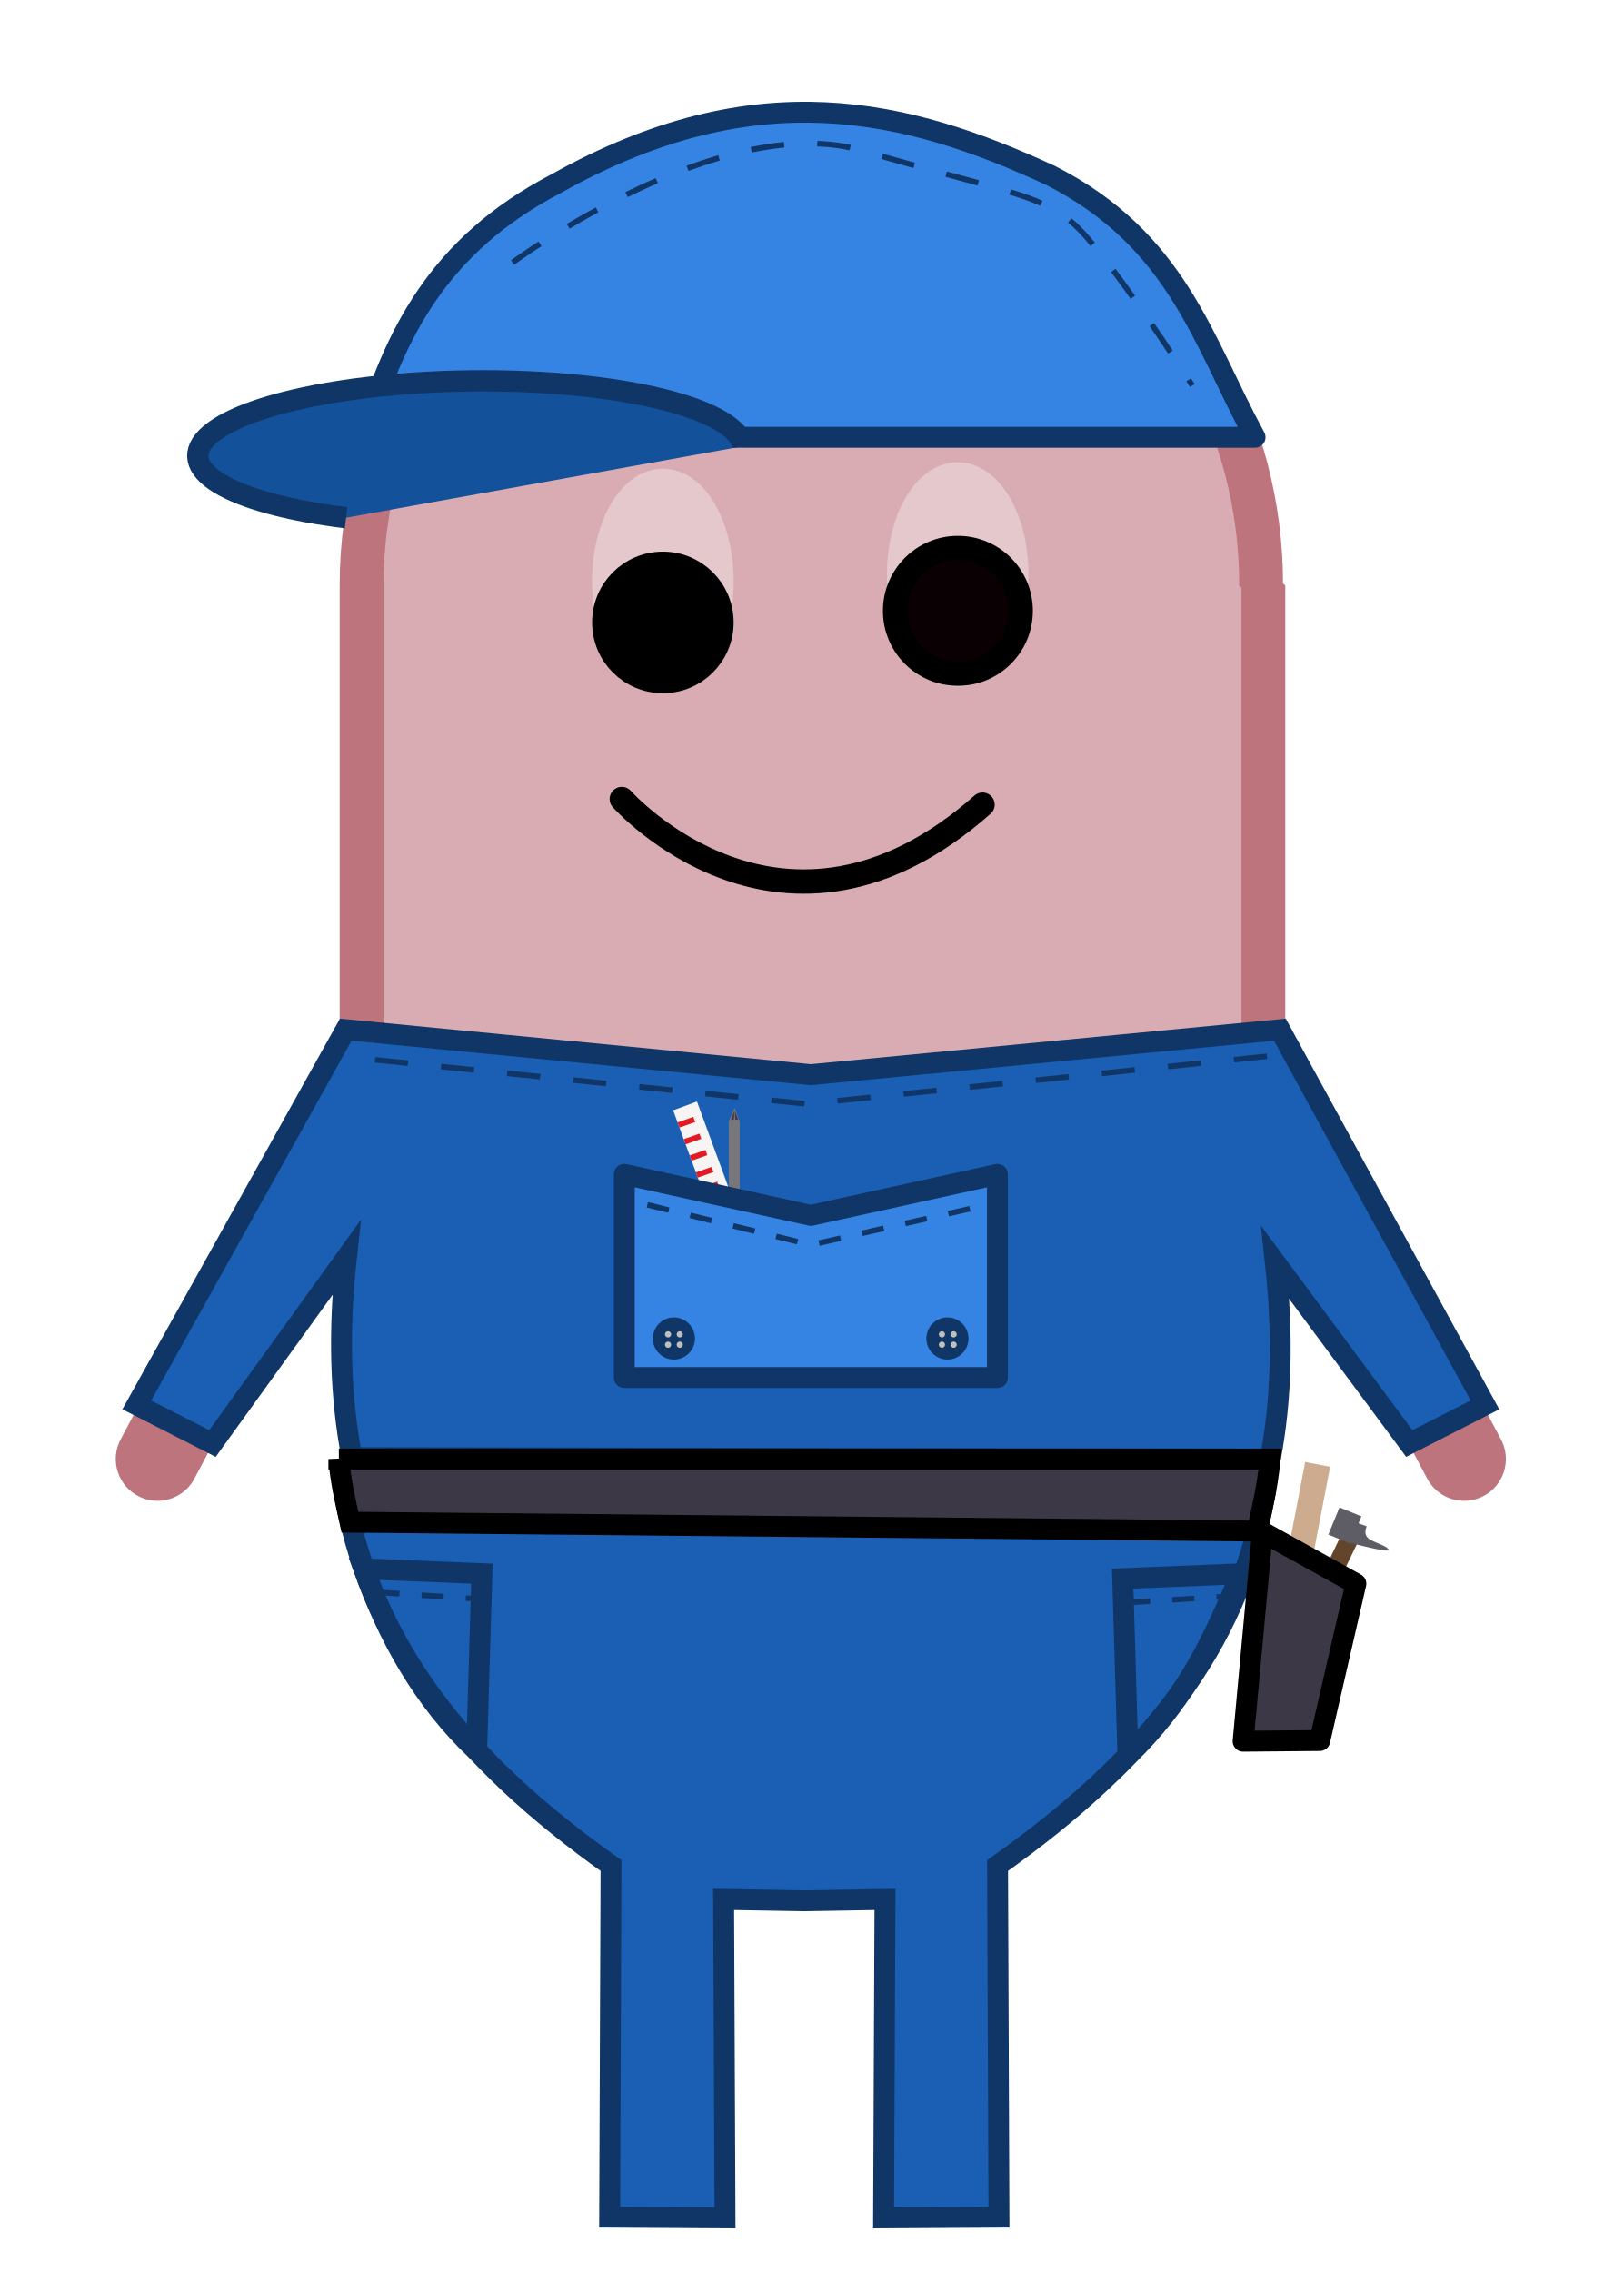
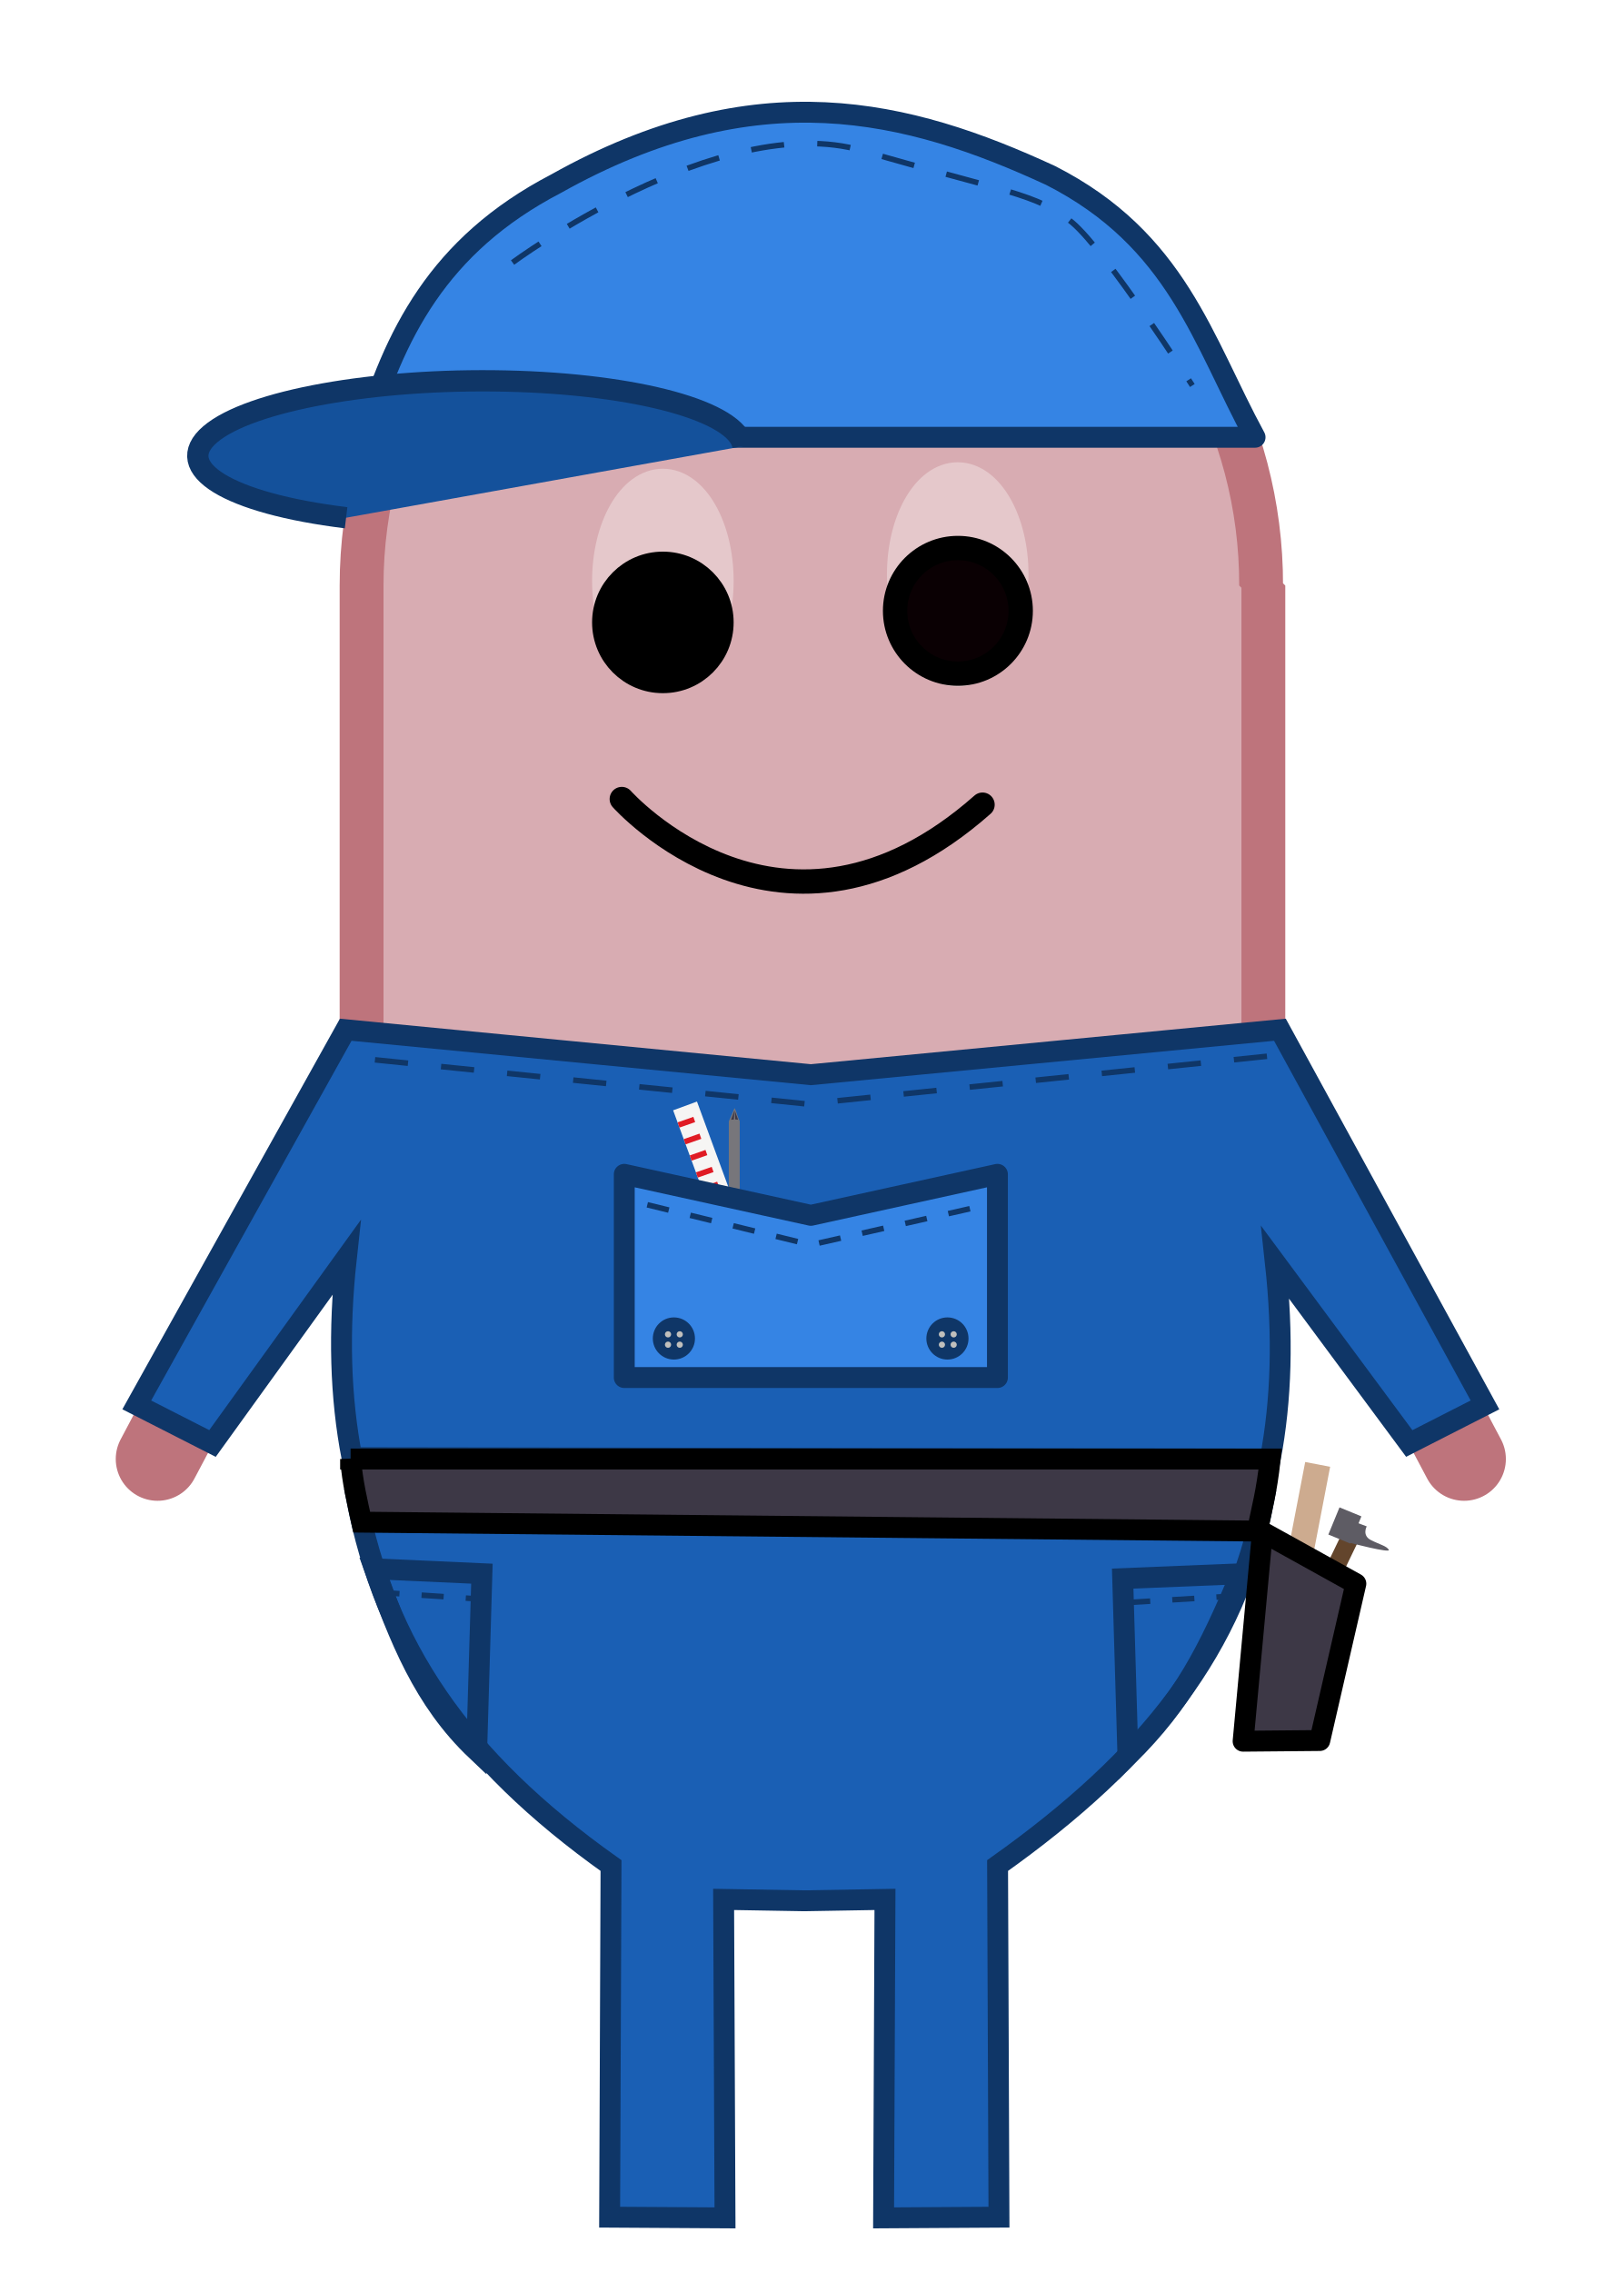
- <svg xmlns="http://www.w3.org/2000/svg" xmlns:ns1="http://www.openswatchbook.org/uri/2009/osb" id="svg8" version="1.1" viewBox="0 0 77.707 108.77" height="411.1" width="293.694">
+ <svg xmlns="http://www.w3.org/2000/svg" xmlns:ns1="http://www.openswatchbook.org/uri/2009/osb" width="293.694" height="411.1" viewBox="0 0 77.707 108.77" version="1.1" id="svg8">
  <defs id="defs2">
-     <linearGradient id="linearGradient966" ns1:paint="solid">
-       <stop style="stop-color:#a22522;stop-opacity:1;" offset="0" id="stop964" />
+     <linearGradient ns1:paint="solid" id="linearGradient966">
+       <stop id="stop964" offset="0" style="stop-color:#a22522;stop-opacity:1;" />
    </linearGradient>
-     <linearGradient id="linearGradient960" ns1:paint="solid">
-       <stop style="stop-color:#c29979;stop-opacity:1;" offset="0" id="stop958" />
+     <linearGradient ns1:paint="solid" id="linearGradient960">
+       <stop id="stop958" offset="0" style="stop-color:#c29979;stop-opacity:1;" />
    </linearGradient>
-     <linearGradient id="linearGradient954" ns1:paint="solid">
-       <stop style="stop-color:#f3d9b1;stop-opacity:1;" offset="0" id="stop952" />
+     <linearGradient ns1:paint="solid" id="linearGradient954">
+       <stop id="stop952" offset="0" style="stop-color:#f3d9b1;stop-opacity:1;" />
    </linearGradient>
-     <linearGradient id="linearGradient948" ns1:paint="solid">
-       <stop style="stop-color:#a8c256;stop-opacity:1;" offset="0" id="stop946" />
+     <linearGradient ns1:paint="solid" id="linearGradient948">
+       <stop id="stop946" offset="0" style="stop-color:#a8c256;stop-opacity:1;" />
    </linearGradient>
-     <linearGradient id="linearGradient942" ns1:paint="solid">
-       <stop style="stop-color:#c33149;stop-opacity:1;" offset="0" id="stop940" />
+     <linearGradient ns1:paint="solid" id="linearGradient942">
+       <stop id="stop940" offset="0" style="stop-color:#c33149;stop-opacity:1;" />
    </linearGradient>
  </defs>
-   <g transform="translate(-38.13624,-44.87825)" style="display:inline" id="layer1">
-     <path style="fill:#be747c;stroke:#be747c;stroke-width:4;stroke-linecap:round;stroke-linejoin:miter;stroke-miterlimit:4;stroke-dasharray:none;stroke-opacity:1" d="m 55.976,95.281 -5.149,9.723 -5.149,9.723" id="path72" />
-     <path id="path897" d="m 97.932,95.281 5.149,9.723 5.149,9.723" style="fill:#be747c;stroke:#be747c;stroke-width:4;stroke-linecap:round;stroke-linejoin:miter;stroke-miterlimit:4;stroke-dasharray:none;stroke-opacity:1" />
-     <path style="fill:none;stroke:#be747c;stroke-width:4;stroke-linecap:round;stroke-linejoin:miter;stroke-miterlimit:4;stroke-dasharray:none;stroke-opacity:1" d="m 70.408,131.121 v 18.268" id="path903" />
-     <path id="path905" d="m 83.571,131.121 v 18.268" style="fill:none;stroke:#be747c;stroke-width:4;stroke-linecap:round;stroke-linejoin:miter;stroke-miterlimit:4;stroke-dasharray:none;stroke-opacity:1" />
-     <path id="path1031" style="fill:#d8acb2;stroke:#be747c;stroke-width:2.099;stroke-linecap:round;stroke-linejoin:bevel;stroke-miterlimit:4;stroke-dasharray:none;stroke-opacity:1" d="M 66.295,54.094 C 59.585,57.96 55.447,65.139 55.447,72.912 v 37.725 c -1.26e-4,7.705 4.067,14.832 10.684,18.724 6.676,3.926 14.932,3.962 21.641,0.095 6.71,-3.867 10.848,-11.046 10.848,-18.819 V 72.912 h -0.108 C 98.535,65.229 94.512,58.107 87.936,54.189 81.26,50.263 73.004,50.227 66.295,54.094 Z" />
-     <path id="path1061" style="fill:#e5c8cb;fill-opacity:1;stroke:none;stroke-width:0.335;stroke-linecap:round;stroke-linejoin:bevel;stroke-miterlimit:4;stroke-dasharray:none;stroke-opacity:1" d="m 68.584,59.1 c -4.216,2.213 -4.137,5.204 -6.849,5.069 -2.436,-0.121 -0.148,-4.19 3.137,-6.4 3.442,-2.315 6.368,-3.649 8.551,-3.052 2.817,0.771 -3.336,3.593 -4.838,4.382 z" />
+   <g id="layer1" style="display:inline" transform="translate(-38.13624,-44.87825)">
+     <path id="path72" d="m 55.976,95.281 -5.149,9.723 -5.149,9.723" style="fill:#be747c;stroke:#be747c;stroke-width:4;stroke-linecap:round;stroke-linejoin:miter;stroke-miterlimit:4;stroke-dasharray:none;stroke-opacity:1" />
+     <path style="fill:#be747c;stroke:#be747c;stroke-width:4;stroke-linecap:round;stroke-linejoin:miter;stroke-miterlimit:4;stroke-dasharray:none;stroke-opacity:1" d="m 97.932,95.281 5.149,9.723 5.149,9.723" id="path897" />
+     <path id="path903" d="m 70.408,131.121 v 18.268" style="fill:none;stroke:#be747c;stroke-width:4;stroke-linecap:round;stroke-linejoin:miter;stroke-miterlimit:4;stroke-dasharray:none;stroke-opacity:1" />
+     <path style="fill:none;stroke:#be747c;stroke-width:4;stroke-linecap:round;stroke-linejoin:miter;stroke-miterlimit:4;stroke-dasharray:none;stroke-opacity:1" d="m 83.571,131.121 v 18.268" id="path905" />
+     <path d="M 66.295,54.094 C 59.585,57.96 55.447,65.139 55.447,72.912 v 37.725 c -1.26e-4,7.705 4.067,14.832 10.684,18.724 6.676,3.926 14.932,3.962 21.641,0.095 6.71,-3.867 10.848,-11.046 10.848,-18.819 V 72.912 h -0.108 C 98.535,65.229 94.512,58.107 87.936,54.189 81.26,50.263 73.004,50.227 66.295,54.094 Z" style="fill:#d8acb2;stroke:#be747c;stroke-width:2.099;stroke-linecap:round;stroke-linejoin:bevel;stroke-miterlimit:4;stroke-dasharray:none;stroke-opacity:1" id="path1031" />
+     <path d="m 68.584,59.1 c -4.216,2.213 -4.137,5.204 -6.849,5.069 -2.436,-0.121 -0.148,-4.19 3.137,-6.4 3.442,-2.315 6.368,-3.649 8.551,-3.052 2.817,0.771 -3.336,3.593 -4.838,4.382 z" style="fill:#e5c8cb;fill-opacity:1;stroke:none;stroke-width:0.335;stroke-linecap:round;stroke-linejoin:bevel;stroke-miterlimit:4;stroke-dasharray:none;stroke-opacity:1" id="path1061" />
  </g>
-   <g id="layer4" style="display:inline">
-     <g id="g1049" transform="translate(-41.27943,-41.35003)" style="display:inline">
-       <path id="path1033" d="m 71.048,79.603 c 0,0 7.724,8.706 17.27,0.27" style="fill:none;stroke:#000000;stroke-width:1.165;stroke-linecap:round;stroke-linejoin:miter;stroke-miterlimit:4;stroke-dasharray:none;stroke-opacity:1" />
+   <g style="display:inline" id="layer4">
+     <g style="display:inline" transform="translate(-41.27943,-41.35003)" id="g1049">
+       <path style="fill:none;stroke:#000000;stroke-width:1.165;stroke-linecap:round;stroke-linejoin:miter;stroke-miterlimit:4;stroke-dasharray:none;stroke-opacity:1" d="m 71.048,79.603 c 0,0 7.724,8.706 17.27,0.27" id="path1033" />
      <g id="g1047">
        <g id="g1039">
-           <ellipse ry="4.644" rx="2.659" style="fill:#e5c8cb;fill-opacity:1;stroke:#e5c8cb;stroke-width:1.459;stroke-linecap:round;stroke-linejoin:bevel;stroke-miterlimit:4;stroke-dasharray:none;stroke-opacity:1" id="ellipse1035" cx="73.014" cy="69.163" />
-           <circle r="2.806" cy="71.147" cx="73.014" id="circle1037" style="fill:#000000;fill-opacity:1;stroke:#000000;stroke-width:1.165;stroke-linecap:round;stroke-linejoin:bevel;stroke-miterlimit:4;stroke-dasharray:none;stroke-opacity:1" />
+           <ellipse cy="69.163" cx="73.014" id="ellipse1035" style="fill:#e5c8cb;fill-opacity:1;stroke:#e5c8cb;stroke-width:1.459;stroke-linecap:round;stroke-linejoin:bevel;stroke-miterlimit:4;stroke-dasharray:none;stroke-opacity:1" rx="2.659" ry="4.644" />
+           <circle style="fill:#000000;fill-opacity:1;stroke:#000000;stroke-width:1.165;stroke-linecap:round;stroke-linejoin:bevel;stroke-miterlimit:4;stroke-dasharray:none;stroke-opacity:1" id="circle1037" cx="73.014" cy="71.147" r="2.806" />
        </g>
        <g id="g1045">
-           <ellipse cy="68.854" cx="87.131" id="ellipse1041" style="fill:#e5c8cb;fill-opacity:1;stroke:#e5c8cb;stroke-width:1.459;stroke-linecap:round;stroke-linejoin:bevel;stroke-miterlimit:4;stroke-dasharray:none;stroke-opacity:1" rx="2.659" ry="4.644" />
-           <circle r="3.007" cy="70.593" cx="87.139" id="circle1043" style="fill:#0a0003;fill-opacity:1;stroke:#000000;stroke-width:1.165;stroke-linecap:round;stroke-linejoin:bevel;stroke-miterlimit:4;stroke-dasharray:none;stroke-opacity:1" />
+           <ellipse ry="4.644" rx="2.659" style="fill:#e5c8cb;fill-opacity:1;stroke:#e5c8cb;stroke-width:1.459;stroke-linecap:round;stroke-linejoin:bevel;stroke-miterlimit:4;stroke-dasharray:none;stroke-opacity:1" id="ellipse1041" cx="87.131" cy="68.854" />
+           <circle style="fill:#0a0003;fill-opacity:1;stroke:#000000;stroke-width:1.165;stroke-linecap:round;stroke-linejoin:bevel;stroke-miterlimit:4;stroke-dasharray:none;stroke-opacity:1" id="circle1043" cx="87.139" cy="70.593" r="3.007" />
        </g>
      </g>
    </g>
  </g>
-   <g transform="translate(-38.13624,-44.87825)" style="display:inline" id="layer2">
-     <g id="g1075" style="display:inline" transform="translate(-1.2708333e-6)">
+   <g id="layer2" style="display:inline" transform="translate(-38.13624,-44.87825)">
+     <g transform="translate(-1.2708333e-6)" style="display:inline" id="g1075">
      <g id="g1034">
-         <path transform="matrix(0.2645833,0,0,0.2645833,38.13624,44.87825)" d="m 62.557,186.322 -37.809,67.883 13.701,6.982 24.227,-33.598 c -1.456,13.317 -1.106,25.236 1.008,36.162 L 229.844,264 c 2.035,-10.698 2.363,-22.392 0.928,-35.525 l 24.227,32.713 13.699,-6.982 -37.102,-67.883 -84.873,8.133 z" style="fill:#1a5fb4;stroke:#0f3667;stroke-width:3.78;stroke-linecap:butt;stroke-linejoin:miter;stroke-miterlimit:4;stroke-dasharray:none;stroke-opacity:1" id="path967" />
+         <path id="path967" style="fill:#1a5fb4;stroke:#0f3667;stroke-width:3.78;stroke-linecap:butt;stroke-linejoin:miter;stroke-miterlimit:4;stroke-dasharray:none;stroke-opacity:1" d="m 62.557,186.322 -37.809,67.883 13.701,6.982 24.227,-33.598 c -1.456,13.317 -1.106,25.236 1.008,36.162 L 229.844,264 c 2.035,-10.698 2.363,-22.392 0.928,-35.525 l 24.227,32.713 13.699,-6.982 -37.102,-67.883 -84.873,8.133 z" transform="matrix(0.2645833,0,0,0.2645833,38.13624,44.87825)" />
        <g id="g1163">
          <g id="g1072">
            <g id="g1050">
-               <path d="m 73.303,97.927 c 0.108,0.19 0.14,0.433 0.248,0.623 v 0.304 5.548 h -0.523 v -5.571 -0.269 z" style="fill:#77767b;fill-rule:evenodd;stroke:none;stroke-width:0.265;stroke-linecap:round;stroke-linejoin:round;stroke-miterlimit:4;stroke-dasharray:1.06, 1.06;stroke-dashoffset:0;stroke-opacity:1" id="rect1040" />
-               <path id="path1043" d="m 73.136,98.485 0.161,-0.447 -0.026,0.436 z" style="fill:#3d3846;stroke:none;stroke-width:0.265px;stroke-linecap:butt;stroke-linejoin:miter;stroke-opacity:1" />
-               <path style="fill:#3d3846;stroke:none;stroke-width:0.265px;stroke-linecap:butt;stroke-linejoin:miter;stroke-opacity:1" d="m 73.473,98.482 -0.161,-0.447 0.026,0.436 z" id="path1045" />
+               <path id="rect1040" style="fill:#77767b;fill-rule:evenodd;stroke:none;stroke-width:0.265;stroke-linecap:round;stroke-linejoin:round;stroke-miterlimit:4;stroke-dasharray:1.06, 1.06;stroke-dashoffset:0;stroke-opacity:1" d="m 73.303,97.927 c 0.108,0.19 0.14,0.433 0.248,0.623 v 0.304 5.548 h -0.523 v -5.571 -0.269 z" />
+               <path style="fill:#3d3846;stroke:none;stroke-width:0.265px;stroke-linecap:butt;stroke-linejoin:miter;stroke-opacity:1" d="m 73.136,98.485 0.161,-0.447 -0.026,0.436 z" id="path1043" />
+               <path id="path1045" d="m 73.473,98.482 -0.161,-0.447 0.026,0.436 z" style="fill:#3d3846;stroke:none;stroke-width:0.265px;stroke-linecap:butt;stroke-linejoin:miter;stroke-opacity:1" />
            </g>
            <g id="g1038">
-               <rect transform="rotate(-20.16214)" y="116.278" x="32.261" height="9.074" width="1.216" id="rect988" style="fill:#f6f5f4;fill-rule:evenodd;stroke:none;stroke-width:0.265;stroke-linecap:round;stroke-linejoin:round;stroke-miterlimit:4;stroke-dasharray:1.06, 1.06;stroke-dashoffset:0;stroke-opacity:1" />
+               <rect style="fill:#f6f5f4;fill-rule:evenodd;stroke:none;stroke-width:0.265;stroke-linecap:round;stroke-linejoin:round;stroke-miterlimit:4;stroke-dasharray:1.06, 1.06;stroke-dashoffset:0;stroke-opacity:1" id="rect988" width="1.216" height="9.074" x="32.261" y="116.278" transform="rotate(-20.16214)" />
              <g id="g1023">
-                 <path style="fill:none;stroke:#e01b24;stroke-width:0.265px;stroke-linecap:butt;stroke-linejoin:miter;stroke-opacity:1" d="m 70.621,98.736 0.753,-0.264" id="path990" />
-                 <path id="path992" d="m 70.915,99.538 0.753,-0.264" style="fill:none;stroke:#e01b24;stroke-width:0.265px;stroke-linecap:butt;stroke-linejoin:miter;stroke-opacity:1" />
-                 <path style="fill:none;stroke:#e01b24;stroke-width:0.265px;stroke-linecap:butt;stroke-linejoin:miter;stroke-opacity:1" d="m 71.202,100.319 0.753,-0.264" id="path994" />
-                 <path id="path996" d="m 71.5,101.129 0.753,-0.264" style="fill:none;stroke:#e01b24;stroke-width:0.265px;stroke-linecap:butt;stroke-linejoin:miter;stroke-opacity:1" />
-                 <path style="fill:none;stroke:#e01b24;stroke-width:0.265px;stroke-linecap:butt;stroke-linejoin:miter;stroke-opacity:1" d="m 71.761,101.839 0.753,-0.264" id="path998" />
-                 <path id="path1000" d="m 72.038,102.594 0.753,-0.264" style="fill:none;stroke:#e01b24;stroke-width:0.265px;stroke-linecap:butt;stroke-linejoin:miter;stroke-opacity:1" />
-                 <path style="fill:none;stroke:#e01b24;stroke-width:0.265px;stroke-linecap:butt;stroke-linejoin:miter;stroke-opacity:1" d="m 72.316,103.339 0.753,-0.264" id="path1002" />
-                 <path id="path1004" d="m 72.552,103.994 0.753,-0.264" style="fill:none;stroke:#e01b24;stroke-width:0.265px;stroke-linecap:butt;stroke-linejoin:miter;stroke-opacity:1" />
-                 <path style="fill:none;stroke:#e01b24;stroke-width:0.265px;stroke-linecap:butt;stroke-linejoin:miter;stroke-opacity:1" d="m 72.798,104.665 0.753,-0.264" id="path1006" />
-                 <path id="path1008" d="m 73.061,105.382 0.753,-0.264" style="fill:none;stroke:#e01b24;stroke-width:0.265px;stroke-linecap:butt;stroke-linejoin:miter;stroke-opacity:1" />
-                 <path style="fill:none;stroke:#e01b24;stroke-width:0.265px;stroke-linecap:butt;stroke-linejoin:miter;stroke-opacity:1" d="m 73.313,106.066 0.753,-0.264" id="path1010" />
+                 <path id="path990" d="m 70.621,98.736 0.753,-0.264" style="fill:none;stroke:#e01b24;stroke-width:0.265px;stroke-linecap:butt;stroke-linejoin:miter;stroke-opacity:1" />
+                 <path style="fill:none;stroke:#e01b24;stroke-width:0.265px;stroke-linecap:butt;stroke-linejoin:miter;stroke-opacity:1" d="m 70.915,99.538 0.753,-0.264" id="path992" />
+                 <path id="path994" d="m 71.202,100.319 0.753,-0.264" style="fill:none;stroke:#e01b24;stroke-width:0.265px;stroke-linecap:butt;stroke-linejoin:miter;stroke-opacity:1" />
+                 <path style="fill:none;stroke:#e01b24;stroke-width:0.265px;stroke-linecap:butt;stroke-linejoin:miter;stroke-opacity:1" d="m 71.5,101.129 0.753,-0.264" id="path996" />
+                 <path id="path998" d="m 71.761,101.839 0.753,-0.264" style="fill:none;stroke:#e01b24;stroke-width:0.265px;stroke-linecap:butt;stroke-linejoin:miter;stroke-opacity:1" />
+                 <path style="fill:none;stroke:#e01b24;stroke-width:0.265px;stroke-linecap:butt;stroke-linejoin:miter;stroke-opacity:1" d="m 72.038,102.594 0.753,-0.264" id="path1000" />
+                 <path id="path1002" d="m 72.316,103.339 0.753,-0.264" style="fill:none;stroke:#e01b24;stroke-width:0.265px;stroke-linecap:butt;stroke-linejoin:miter;stroke-opacity:1" />
+                 <path style="fill:none;stroke:#e01b24;stroke-width:0.265px;stroke-linecap:butt;stroke-linejoin:miter;stroke-opacity:1" d="m 72.552,103.994 0.753,-0.264" id="path1004" />
+                 <path id="path1006" d="m 72.798,104.665 0.753,-0.264" style="fill:none;stroke:#e01b24;stroke-width:0.265px;stroke-linecap:butt;stroke-linejoin:miter;stroke-opacity:1" />
+                 <path style="fill:none;stroke:#e01b24;stroke-width:0.265px;stroke-linecap:butt;stroke-linejoin:miter;stroke-opacity:1" d="m 73.061,105.382 0.753,-0.264" id="path1008" />
+                 <path id="path1010" d="m 73.313,106.066 0.753,-0.264" style="fill:none;stroke:#e01b24;stroke-width:0.265px;stroke-linecap:butt;stroke-linejoin:miter;stroke-opacity:1" />
              </g>
            </g>
-             <path id="rect977" style="fill:#3584e4;fill-rule:evenodd;stroke:#0f3667;stroke-width:1;stroke-linecap:round;stroke-linejoin:round;stroke-miterlimit:4;stroke-dasharray:none;stroke-opacity:1" d="m 68.023,101.098 8.933,1.964 8.933,-1.964 v 9.729 H 68.023 Z" />
-             <path style="fill:none;stroke:#0f3667;stroke-width:0.265;stroke-linecap:butt;stroke-linejoin:miter;stroke-miterlimit:4;stroke-dasharray:1.058, 1.058;stroke-dashoffset:0;stroke-opacity:1" d="m 69.126,102.557 7.831,1.918 7.713,-1.753" id="path986" />
+             <path d="m 68.023,101.098 8.933,1.964 8.933,-1.964 v 9.729 H 68.023 Z" style="fill:#3584e4;fill-rule:evenodd;stroke:#0f3667;stroke-width:1;stroke-linecap:round;stroke-linejoin:round;stroke-miterlimit:4;stroke-dasharray:none;stroke-opacity:1" id="rect977" />
+             <path id="path986" d="m 69.126,102.557 7.831,1.918 7.713,-1.753" style="fill:none;stroke:#0f3667;stroke-width:0.265;stroke-linecap:butt;stroke-linejoin:miter;stroke-miterlimit:4;stroke-dasharray:1.058, 1.058;stroke-dashoffset:0;stroke-opacity:1" />
          </g>
          <g id="g1126">
-             <circle style="fill:#0f3667;fill-opacity:1;fill-rule:evenodd;stroke:none;stroke-width:0.265;stroke-linecap:round;stroke-linejoin:round;stroke-miterlimit:4;stroke-dasharray:1.06, 1.06;stroke-dashoffset:0;stroke-opacity:1" id="path1074" cx="70.399" cy="108.957" r="1.009" />
-             <g id="g1090" transform="translate(0,0.01653646)">
-               <circle r="0.149" cy="108.742" cx="70.118" id="path1078" style="fill:#c0bfbc;fill-opacity:1;fill-rule:evenodd;stroke:none;stroke-width:0.265;stroke-linecap:round;stroke-linejoin:round;stroke-miterlimit:4;stroke-dasharray:1.06, 1.06;stroke-dashoffset:0;stroke-opacity:1" />
-               <circle style="fill:#c0bfbc;fill-opacity:1;fill-rule:evenodd;stroke:none;stroke-width:0.265;stroke-linecap:round;stroke-linejoin:round;stroke-miterlimit:4;stroke-dasharray:1.06, 1.06;stroke-dashoffset:0;stroke-opacity:1" id="circle1080" cx="70.68" cy="108.742" r="0.149" />
-               <circle style="fill:#c0bfbc;fill-opacity:1;fill-rule:evenodd;stroke:none;stroke-width:0.265;stroke-linecap:round;stroke-linejoin:round;stroke-miterlimit:4;stroke-dasharray:1.06, 1.06;stroke-dashoffset:0;stroke-opacity:1" id="circle1082" cx="70.118" cy="109.238" r="0.149" />
-               <circle r="0.149" cy="109.238" cx="70.68" id="circle1084" style="fill:#c0bfbc;fill-opacity:1;fill-rule:evenodd;stroke:none;stroke-width:0.265;stroke-linecap:round;stroke-linejoin:round;stroke-miterlimit:4;stroke-dasharray:1.06, 1.06;stroke-dashoffset:0;stroke-opacity:1" />
+             <circle r="1.009" cy="108.957" cx="70.399" id="path1074" style="fill:#0f3667;fill-opacity:1;fill-rule:evenodd;stroke:none;stroke-width:0.265;stroke-linecap:round;stroke-linejoin:round;stroke-miterlimit:4;stroke-dasharray:1.06, 1.06;stroke-dashoffset:0;stroke-opacity:1" />
+             <g transform="translate(0,0.01653646)" id="g1090">
+               <circle style="fill:#c0bfbc;fill-opacity:1;fill-rule:evenodd;stroke:none;stroke-width:0.265;stroke-linecap:round;stroke-linejoin:round;stroke-miterlimit:4;stroke-dasharray:1.06, 1.06;stroke-dashoffset:0;stroke-opacity:1" id="path1078" cx="70.118" cy="108.742" r="0.149" />
+               <circle r="0.149" cy="108.742" cx="70.68" id="circle1080" style="fill:#c0bfbc;fill-opacity:1;fill-rule:evenodd;stroke:none;stroke-width:0.265;stroke-linecap:round;stroke-linejoin:round;stroke-miterlimit:4;stroke-dasharray:1.06, 1.06;stroke-dashoffset:0;stroke-opacity:1" />
+               <circle r="0.149" cy="109.238" cx="70.118" id="circle1082" style="fill:#c0bfbc;fill-opacity:1;fill-rule:evenodd;stroke:none;stroke-width:0.265;stroke-linecap:round;stroke-linejoin:round;stroke-miterlimit:4;stroke-dasharray:1.06, 1.06;stroke-dashoffset:0;stroke-opacity:1" />
+               <circle style="fill:#c0bfbc;fill-opacity:1;fill-rule:evenodd;stroke:none;stroke-width:0.265;stroke-linecap:round;stroke-linejoin:round;stroke-miterlimit:4;stroke-dasharray:1.06, 1.06;stroke-dashoffset:0;stroke-opacity:1" id="circle1084" cx="70.68" cy="109.238" r="0.149" />
            </g>
          </g>
          <g id="g1118">
-             <circle r="1.009" cy="108.957" cx="83.495" id="circle1076" style="fill:#0f3667;fill-opacity:1;fill-rule:evenodd;stroke:none;stroke-width:0.265;stroke-linecap:round;stroke-linejoin:round;stroke-miterlimit:4;stroke-dasharray:1.06, 1.06;stroke-dashoffset:0;stroke-opacity:1" />
-             <g transform="translate(13.11341,0.01653646)" id="g1110">
-               <circle style="fill:#c0bfbc;fill-opacity:1;fill-rule:evenodd;stroke:none;stroke-width:0.265;stroke-linecap:round;stroke-linejoin:round;stroke-miterlimit:4;stroke-dasharray:1.06, 1.06;stroke-dashoffset:0;stroke-opacity:1" id="circle1102" cx="70.118" cy="108.742" r="0.149" />
-               <circle r="0.149" cy="108.742" cx="70.68" id="circle1104" style="fill:#c0bfbc;fill-opacity:1;fill-rule:evenodd;stroke:none;stroke-width:0.265;stroke-linecap:round;stroke-linejoin:round;stroke-miterlimit:4;stroke-dasharray:1.06, 1.06;stroke-dashoffset:0;stroke-opacity:1" />
-               <circle r="0.149" cy="109.238" cx="70.118" id="circle1106" style="fill:#c0bfbc;fill-opacity:1;fill-rule:evenodd;stroke:none;stroke-width:0.265;stroke-linecap:round;stroke-linejoin:round;stroke-miterlimit:4;stroke-dasharray:1.06, 1.06;stroke-dashoffset:0;stroke-opacity:1" />
-               <circle style="fill:#c0bfbc;fill-opacity:1;fill-rule:evenodd;stroke:none;stroke-width:0.265;stroke-linecap:round;stroke-linejoin:round;stroke-miterlimit:4;stroke-dasharray:1.06, 1.06;stroke-dashoffset:0;stroke-opacity:1" id="circle1108" cx="70.68" cy="109.238" r="0.149" />
+             <circle style="fill:#0f3667;fill-opacity:1;fill-rule:evenodd;stroke:none;stroke-width:0.265;stroke-linecap:round;stroke-linejoin:round;stroke-miterlimit:4;stroke-dasharray:1.06, 1.06;stroke-dashoffset:0;stroke-opacity:1" id="circle1076" cx="83.495" cy="108.957" r="1.009" />
+             <g id="g1110" transform="translate(13.11341,0.01653646)">
+               <circle r="0.149" cy="108.742" cx="70.118" id="circle1102" style="fill:#c0bfbc;fill-opacity:1;fill-rule:evenodd;stroke:none;stroke-width:0.265;stroke-linecap:round;stroke-linejoin:round;stroke-miterlimit:4;stroke-dasharray:1.06, 1.06;stroke-dashoffset:0;stroke-opacity:1" />
+               <circle style="fill:#c0bfbc;fill-opacity:1;fill-rule:evenodd;stroke:none;stroke-width:0.265;stroke-linecap:round;stroke-linejoin:round;stroke-miterlimit:4;stroke-dasharray:1.06, 1.06;stroke-dashoffset:0;stroke-opacity:1" id="circle1104" cx="70.68" cy="108.742" r="0.149" />
+               <circle style="fill:#c0bfbc;fill-opacity:1;fill-rule:evenodd;stroke:none;stroke-width:0.265;stroke-linecap:round;stroke-linejoin:round;stroke-miterlimit:4;stroke-dasharray:1.06, 1.06;stroke-dashoffset:0;stroke-opacity:1" id="circle1106" cx="70.118" cy="109.238" r="0.149" />
+               <circle r="0.149" cy="109.238" cx="70.68" id="circle1108" style="fill:#c0bfbc;fill-opacity:1;fill-rule:evenodd;stroke:none;stroke-width:0.265;stroke-linecap:round;stroke-linejoin:round;stroke-miterlimit:4;stroke-dasharray:1.06, 1.06;stroke-dashoffset:0;stroke-opacity:1" />
            </g>
          </g>
        </g>
      </g>
-       <path id="path1202" d="m 98.792,95.447 -22.027,2.282 -21.365,-2.183" style="fill:none;stroke:#0f3667;stroke-width:0.265;stroke-linecap:butt;stroke-linejoin:miter;stroke-miterlimit:4;stroke-dasharray:1.59, 1.59;stroke-dashoffset:0;stroke-opacity:1" />
+       <path style="fill:none;stroke:#0f3667;stroke-width:0.265;stroke-linecap:butt;stroke-linejoin:miter;stroke-miterlimit:4;stroke-dasharray:1.59, 1.59;stroke-dashoffset:0;stroke-opacity:1" d="m 98.792,95.447 -22.027,2.282 -21.365,-2.183" id="path1202" />
    </g>
  </g>
-   <g transform="translate(-38.13624,-44.87825)" id="layer3" style="display:inline">
-     <g transform="translate(-0.3144453,1.999474)" id="g982" style="display:inline">
-       <path id="path970" style="fill:#1a5fb4;stroke:#0f3667;stroke-width:3.78;stroke-linecap:butt;stroke-linejoin:miter;stroke-miterlimit:4;stroke-dasharray:none;stroke-opacity:1" d="M 229.844,264 63.684,263.752 C 68.795,290.176 84.48,310.648 111.75,330 l -0.25,63.625 20.875,0.125 -0.25,-57.625 14.598,0.25 14.598,-0.25 -0.25,57.625 20.875,-0.125 -0.25,-63.625 c 27.425,-19.463 43.129,-39.615 48.148,-66 z" transform="matrix(0.2645833,0,0,0.2645833,38.13624,44.87825)" />
-       <path id="path975" d="m 54.673,112.729 h 44.59 c -0.173,1.583 -0.405,2.392 -0.619,3.448 l -43.438,-0.426 c -0.215,-0.971 -0.446,-1.925 -0.533,-3.023 z" style="fill:#3d3846;stroke:#000000;stroke-width:1;stroke-linecap:butt;stroke-linejoin:miter;stroke-miterlimit:4;stroke-dasharray:none;stroke-opacity:1" />
-       <path id="path980" d="m 97.858,118.221 -5.658,0.232 0.25,8.472 c 2.616,-2.576 3.853,-4.992 5.408,-8.704 z" style="fill:none;stroke:#0f3667;stroke-width:1;stroke-linecap:butt;stroke-linejoin:miter;stroke-miterlimit:4;stroke-dasharray:none;stroke-opacity:1" />
-       <path style="fill:none;stroke:#0f3667;stroke-width:1;stroke-linecap:butt;stroke-linejoin:miter;stroke-miterlimit:4;stroke-dasharray:none;stroke-opacity:1" d="m 55.864,117.985 5.658,0.232 -0.25,8.472 c -2.555,-2.423 -4.223,-5.41 -5.408,-8.704 z" id="path982" />
-       <path id="path1165" d="m 92.462,119.597 4.981,-0.304" style="fill:none;stroke:#0f3667;stroke-width:0.265;stroke-linecap:butt;stroke-linejoin:miter;stroke-miterlimit:4;stroke-dasharray:1.058, 1.058;stroke-dashoffset:0;stroke-opacity:1" />
-       <path id="path1167" d="m 56.518,119.106 4.934,0.327" style="fill:none;stroke:#0f3667;stroke-width:0.265;stroke-linecap:butt;stroke-linejoin:miter;stroke-miterlimit:4;stroke-dasharray:1.06, 1.06;stroke-dashoffset:0;stroke-opacity:1" />
-       <g transform="rotate(15.26808,94.52837,123.3877)" id="g1183">
-         <path style="fill:none;stroke:#63452c;stroke-width:0.865;stroke-linecap:butt;stroke-linejoin:miter;stroke-miterlimit:4;stroke-dasharray:none;stroke-opacity:1" d="m 100.942,114.596 -1.356,7.342" id="path1174" />
-         <rect style="fill:#5e5c64;fill-opacity:1;fill-rule:evenodd;stroke:none;stroke-width:0.865;stroke-linecap:round;stroke-linejoin:round;stroke-miterlimit:4;stroke-dasharray:none;stroke-dashoffset:0;stroke-opacity:1" id="rect1176" width="1.133" height="1.406" x="113.238" y="100.075" transform="rotate(7.050462)" />
-         <path style="fill:#5e5c64;stroke:none;stroke-width:0.265px;stroke-linecap:butt;stroke-linejoin:miter;stroke-opacity:1" d="m 101.11,113.707 0.485,0.045 c 0,0 -0.116,0.48 0.364,0.579 0.48,0.099 0.794,0.074 0.951,0.223 0.157,0.149 -1.909,0.169 -1.909,0.169 z" id="path1178" />
+   <g style="display:inline" id="layer3" transform="translate(-38.13624,-44.87825)">
+     <g style="display:inline" id="g982" transform="translate(-0.3144453,1.999474)">
+       <path transform="matrix(0.2645833,0,0,0.2645833,38.13624,44.87825)" d="M 229.844,264 65.739,263.752 C 70.85,290.176 84.48,310.648 111.75,330 l -0.25,63.625 20.875,0.125 -0.25,-57.625 14.598,0.25 14.598,-0.25 -0.25,57.625 20.875,-0.125 -0.25,-63.625 c 27.425,-19.463 43.129,-39.615 48.148,-66 z" style="fill:#1a5fb4;stroke:#0f3667;stroke-width:3.78;stroke-linecap:butt;stroke-linejoin:miter;stroke-miterlimit:4;stroke-dasharray:none;stroke-opacity:1" id="path970" />
+       <path style="fill:#3d3846;stroke:#000000;stroke-width:1;stroke-linecap:butt;stroke-linejoin:miter;stroke-miterlimit:4;stroke-dasharray:none;stroke-opacity:1" d="m 55.235,112.729 h 44.028 c -0.173,1.583 -0.405,2.392 -0.619,3.448 l -42.876,-0.426 c -0.215,-0.971 -0.446,-1.925 -0.533,-3.023 z" id="path975" />
+       <path style="fill:none;stroke:#0f3667;stroke-width:1;stroke-linecap:butt;stroke-linejoin:miter;stroke-miterlimit:4;stroke-dasharray:none;stroke-opacity:1" d="m 97.858,118.221 -5.658,0.232 0.25,8.472 c 2.616,-2.576 3.853,-4.992 5.408,-8.704 z" id="path980" />
+       <path id="path982" d="m 56.384,117.985 5.138,0.232 -0.25,8.472 c -2.555,-2.423 -3.703,-5.41 -4.888,-8.704 z" style="fill:none;stroke:#0f3667;stroke-width:1;stroke-linecap:butt;stroke-linejoin:miter;stroke-miterlimit:4;stroke-dasharray:none;stroke-opacity:1" />
+       <path style="fill:none;stroke:#0f3667;stroke-width:0.265;stroke-linecap:butt;stroke-linejoin:miter;stroke-miterlimit:4;stroke-dasharray:1.058, 1.058;stroke-dashoffset:0;stroke-opacity:1" d="m 92.462,119.597 4.981,-0.304" id="path1165" />
+       <path style="fill:none;stroke:#0f3667;stroke-width:0.265;stroke-linecap:butt;stroke-linejoin:miter;stroke-miterlimit:4;stroke-dasharray:1.06, 1.06;stroke-dashoffset:0;stroke-opacity:1" d="m 56.518,119.106 4.934,0.327" id="path1167" />
+       <g id="g1183" transform="rotate(15.26808,94.52837,123.3877)">
+         <path id="path1174" d="m 100.942,114.596 -1.356,7.342" style="fill:none;stroke:#63452c;stroke-width:0.865;stroke-linecap:butt;stroke-linejoin:miter;stroke-miterlimit:4;stroke-dasharray:none;stroke-opacity:1" />
+         <rect transform="rotate(7.050462)" y="100.075" x="113.238" height="1.406" width="1.133" id="rect1176" style="fill:#5e5c64;fill-opacity:1;fill-rule:evenodd;stroke:none;stroke-width:0.865;stroke-linecap:round;stroke-linejoin:round;stroke-miterlimit:4;stroke-dasharray:none;stroke-dashoffset:0;stroke-opacity:1" />
+         <path id="path1178" d="m 101.11,113.707 0.485,0.045 c 0,0 -0.116,0.48 0.364,0.579 0.48,0.099 0.794,0.074 0.951,0.223 0.157,0.149 -1.909,0.169 -1.909,0.169 z" style="fill:#5e5c64;stroke:none;stroke-width:0.265px;stroke-linecap:butt;stroke-linejoin:miter;stroke-opacity:1" />
      </g>
-       <rect transform="rotate(10.88787)" y="91.773" x="120.44" height="9.074" width="1.216" id="rect988-4" style="display:inline;fill:#cdab8f;fill-rule:evenodd;stroke:none;stroke-width:0.265;stroke-linecap:round;stroke-linejoin:round;stroke-miterlimit:4;stroke-dasharray:1.06, 1.06;stroke-dashoffset:0;stroke-opacity:1" />
-       <path d="m 98.891,116.217 4.472,2.48 -1.727,7.508 -3.671,0.033 z" style="fill:#3d3846;fill-opacity:1;fill-rule:evenodd;stroke:#000000;stroke-width:1;stroke-linecap:round;stroke-linejoin:round;stroke-miterlimit:4;stroke-dasharray:none;stroke-dashoffset:0;stroke-opacity:1" id="rect1169" />
+       <rect style="display:inline;fill:#cdab8f;fill-rule:evenodd;stroke:none;stroke-width:0.265;stroke-linecap:round;stroke-linejoin:round;stroke-miterlimit:4;stroke-dasharray:1.06, 1.06;stroke-dashoffset:0;stroke-opacity:1" id="rect988-4" width="1.216" height="9.074" x="120.44" y="91.773" transform="rotate(10.88787)" />
+       <path id="rect1169" style="fill:#3d3846;fill-opacity:1;fill-rule:evenodd;stroke:#000000;stroke-width:1;stroke-linecap:round;stroke-linejoin:round;stroke-miterlimit:4;stroke-dasharray:none;stroke-dashoffset:0;stroke-opacity:1" d="m 98.891,116.217 4.472,2.48 -1.727,7.508 -3.671,0.033 z" />
    </g>
  </g>
-   <g id="layer5" style="display:inline">
-     <g transform="translate(-38.13625,-44.87826)" style="display:inline" id="g1322">
-       <path d="m 64.752,53.675 c 9.611,-5.391 16.86,-3.55 23.681,-0.397 6.069,3.089 7.28,7.92 9.79,12.534 H 55.558 c 1.45,-4.887 3.526,-9.184 9.194,-12.137 z" style="fill:#3584e4;fill-rule:evenodd;stroke:#0f3667;stroke-width:1;stroke-linecap:round;stroke-linejoin:round;stroke-miterlimit:4;stroke-dasharray:none;stroke-opacity:1" id="rect984" />
-       <path d="m -53.697,-70.376 a 13.058,3.429 0 0 1 6.448,4.078 13.058,3.429 0 0 1 -14.198,2.365 13.058,3.429 0 0 1 -11.301,-3.27" transform="matrix(-0.999914,0.01311613,-0.01439686,-0.9998964,0,0)" style="fill:#14519b;fill-opacity:1;fill-rule:evenodd;stroke:#0f3667;stroke-width:1.02;stroke-linecap:butt;stroke-linejoin:round;stroke-miterlimit:4;stroke-dasharray:none;stroke-dashoffset:0;stroke-opacity:1" id="path1306" />
-       <path id="path1308" d="m 62.676,57.446 c 0,0 9.922,-7.342 16.735,-5.358 6.813,1.984 8.401,2.051 10.054,3.44 1.654,1.389 5.755,7.805 5.755,7.805" style="fill:none;stroke:#0f3667;stroke-width:0.265;stroke-linecap:butt;stroke-linejoin:miter;stroke-miterlimit:4;stroke-dasharray:1.59, 1.59;stroke-dashoffset:0;stroke-opacity:1" />
+   <g style="display:inline" id="layer5">
+     <g id="g1322" style="display:inline" transform="translate(-38.13625,-44.87826)">
+       <path id="rect984" style="fill:#3584e4;fill-rule:evenodd;stroke:#0f3667;stroke-width:1;stroke-linecap:round;stroke-linejoin:round;stroke-miterlimit:4;stroke-dasharray:none;stroke-opacity:1" d="m 64.752,53.675 c 9.611,-5.391 16.86,-3.55 23.681,-0.397 6.069,3.089 7.28,7.92 9.79,12.534 H 55.558 c 1.45,-4.887 3.526,-9.184 9.194,-12.137 z" />
+       <path id="path1306" style="fill:#14519b;fill-opacity:1;fill-rule:evenodd;stroke:#0f3667;stroke-width:1.02;stroke-linecap:butt;stroke-linejoin:round;stroke-miterlimit:4;stroke-dasharray:none;stroke-dashoffset:0;stroke-opacity:1" transform="matrix(-0.999914,0.01311613,-0.01439686,-0.9998964,0,0)" d="m -53.697,-70.376 a 13.058,3.429 0 0 1 6.448,4.078 13.058,3.429 0 0 1 -14.198,2.365 13.058,3.429 0 0 1 -11.301,-3.27" />
+       <path style="fill:none;stroke:#0f3667;stroke-width:0.265;stroke-linecap:butt;stroke-linejoin:miter;stroke-miterlimit:4;stroke-dasharray:1.59, 1.59;stroke-dashoffset:0;stroke-opacity:1" d="m 62.676,57.446 c 0,0 9.922,-7.342 16.735,-5.358 6.813,1.984 8.401,2.051 10.054,3.44 1.654,1.389 5.755,7.805 5.755,7.805" id="path1308" />
    </g>
  </g>
</svg>
